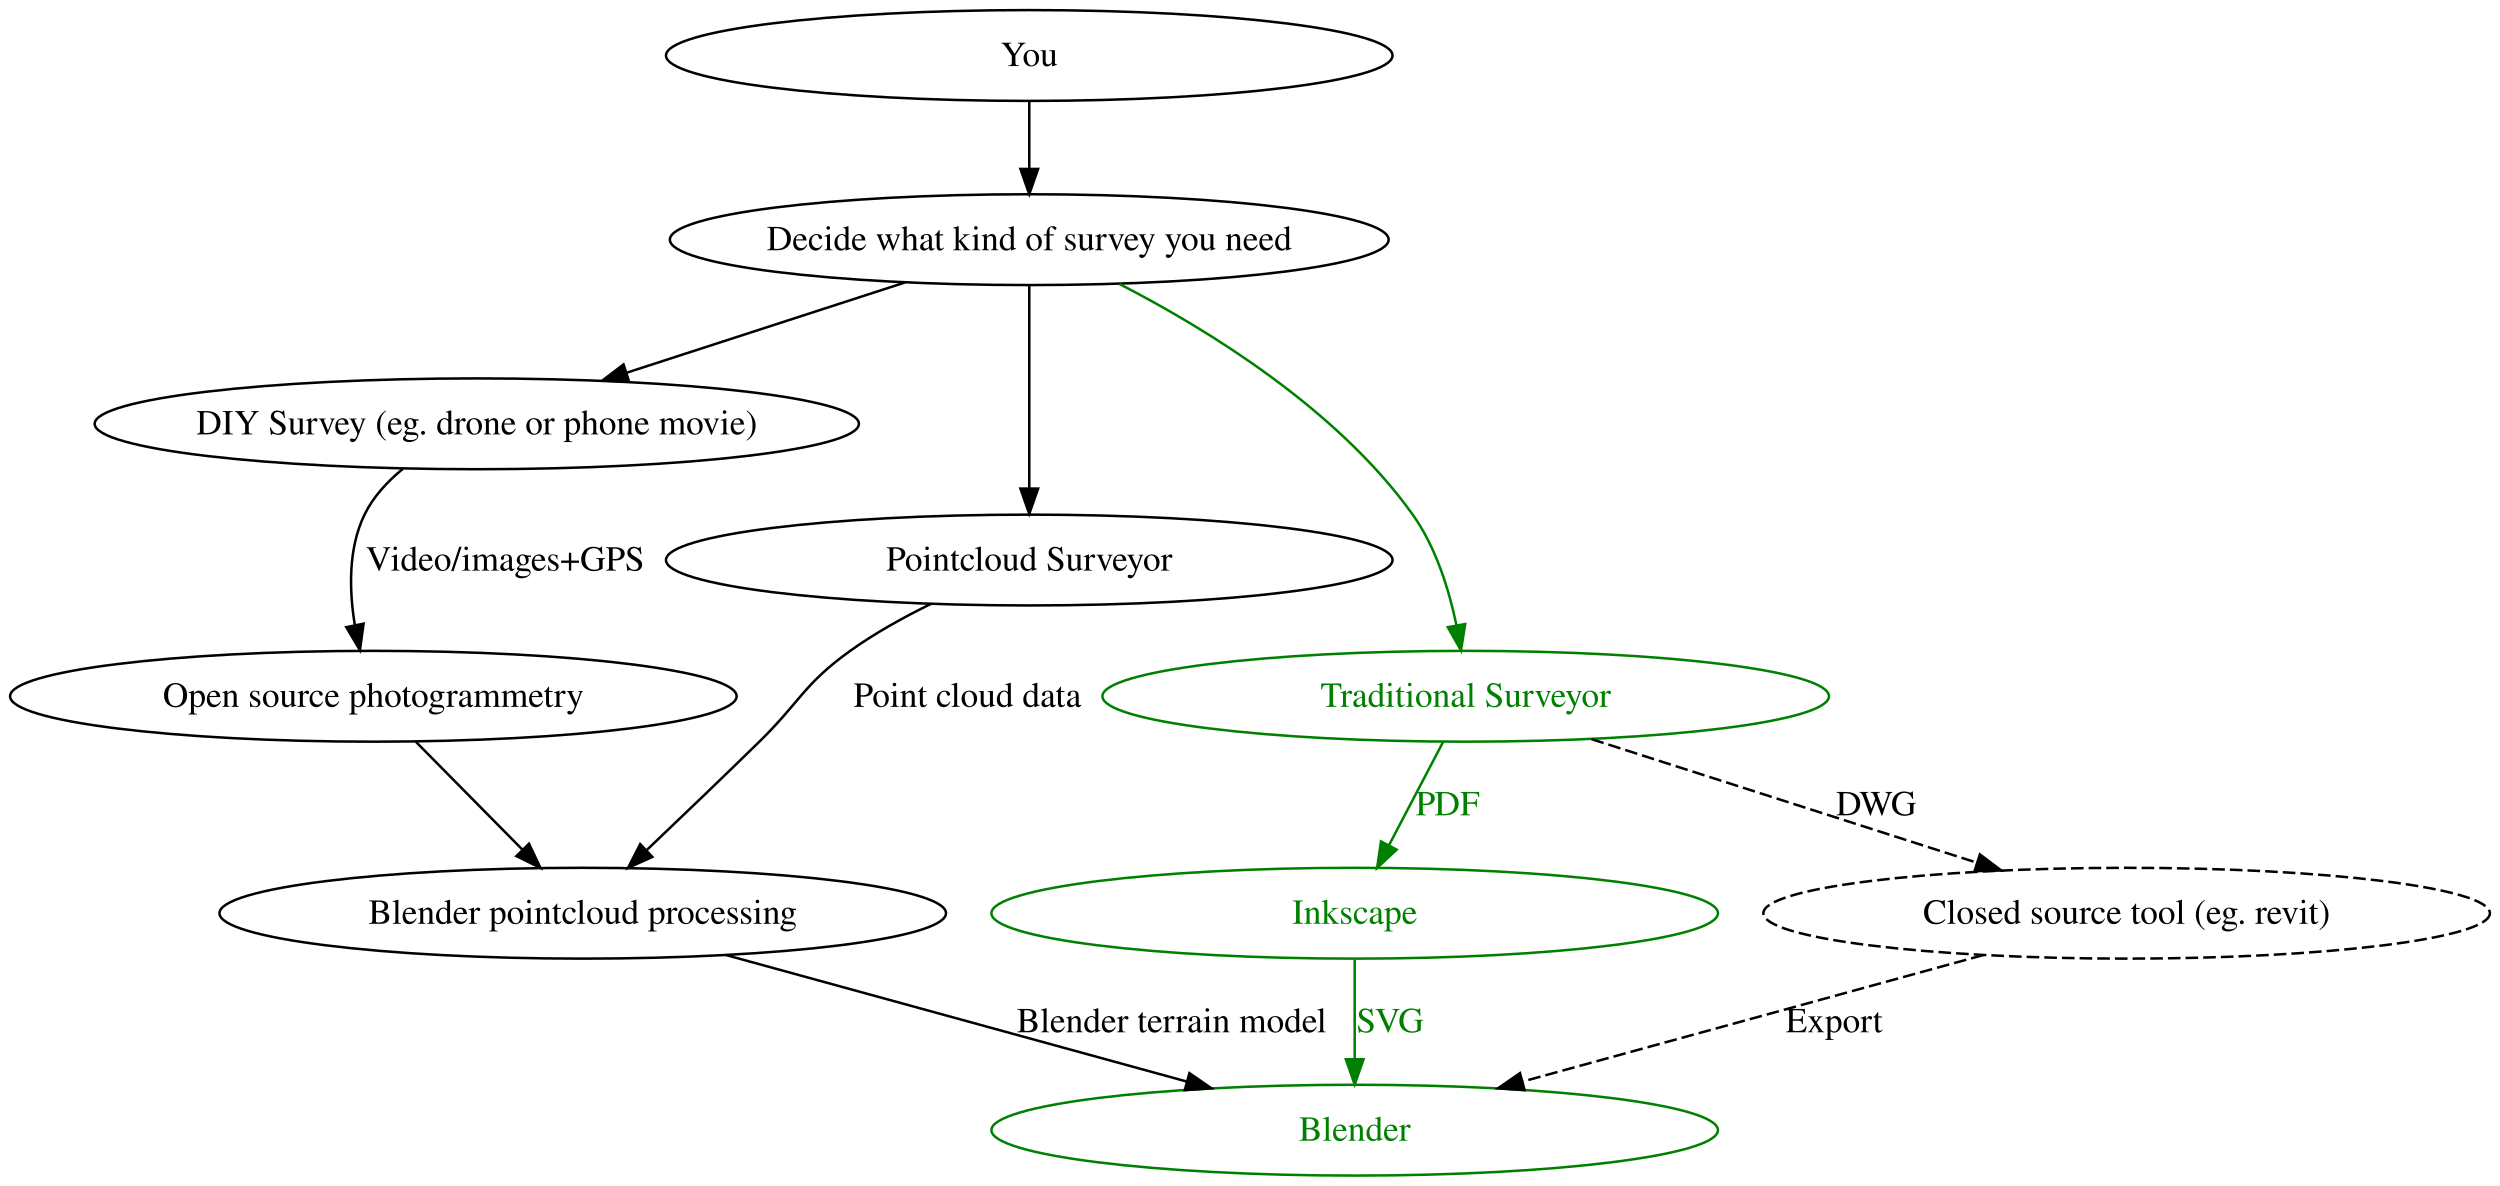
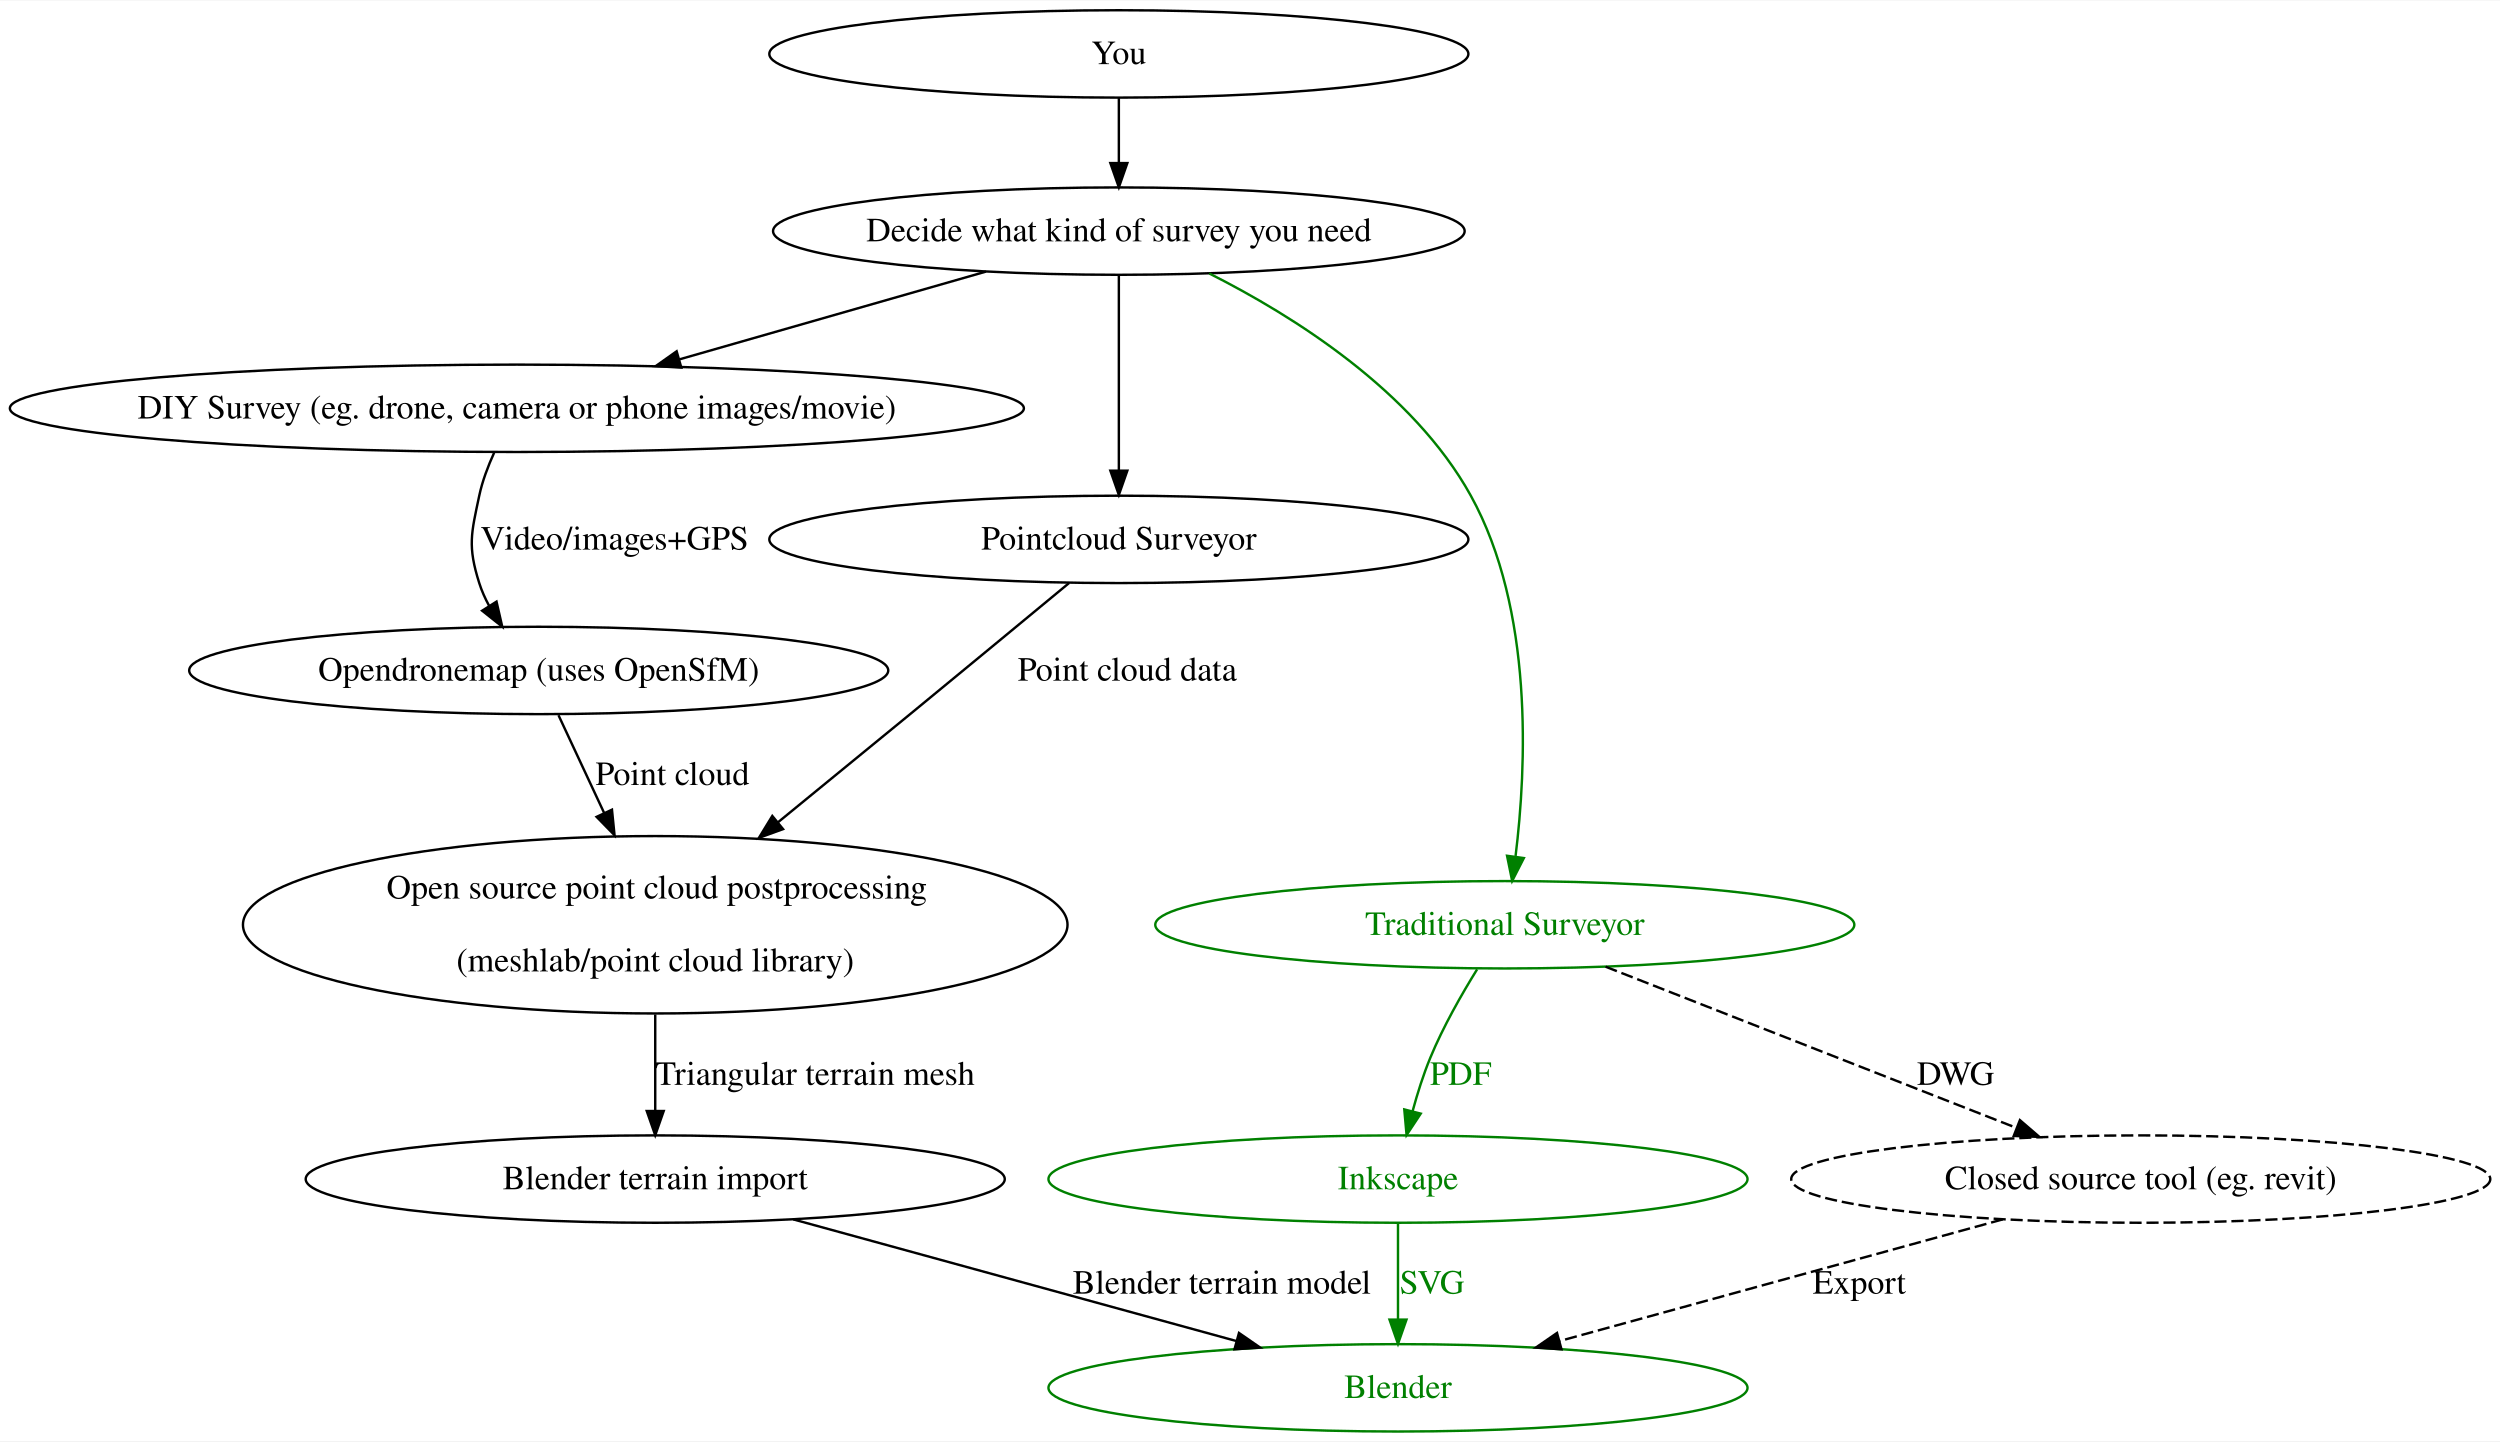
- <svg xmlns="http://www.w3.org/2000/svg" width="991pt" height="470pt" viewBox="0.00 0.00 991.00 470.00">
-   <g id="graph0" class="graph" transform="scale(1 1) rotate(0) translate(4 466)">
-     <polygon fill="white" stroke="transparent" points="-4,4 -4,-466 987,-466 987,4 -4,4" />
+ <svg xmlns="http://www.w3.org/2000/svg" width="1030pt" height="594pt" viewBox="0.00 0.00 1029.94 593.54">
+   <g id="graph0" class="graph" transform="scale(1 1) rotate(0) translate(4 589.54)">
+     <polygon fill="white" stroke="transparent" points="-4,4 -4,-589.54 1025.94,-589.54 1025.94,4 -4,4" />
    <g id="node1" class="node">
-       <ellipse fill="none" stroke="black" cx="404" cy="-371" rx="142.46" ry="18" />
-       <text text-anchor="middle" x="404" y="-366.8" font-family="Times,serif" font-size="14.00">Decide what kind of survey you need</text>
+       <ellipse fill="none" stroke="black" cx="456.94" cy="-494.54" rx="142.46" ry="18" />
+       <text text-anchor="middle" x="456.94" y="-490.34" font-family="Times,serif" font-size="14.00">Decide what kind of survey you need</text>
    </g>
    <g id="node2" class="node">
-       <ellipse fill="none" stroke="black" cx="185" cy="-298" rx="151.47" ry="18" />
-       <text text-anchor="middle" x="185" y="-293.8" font-family="Times,serif" font-size="14.00">DIY Survey (eg. drone or phone movie)</text>
+       <ellipse fill="none" stroke="black" cx="208.94" cy="-421.54" rx="208.88" ry="18" />
+       <text text-anchor="middle" x="208.94" y="-417.34" font-family="Times,serif" font-size="14.00">DIY Survey (eg. drone, camera or phone images/movie)</text>
    </g>
    <g id="edge4" class="edge">
-       <path fill="none" stroke="black" d="M354.85,-354.07C322.11,-343.45 278.91,-329.45 244.27,-318.22" />
-       <polygon fill="black" stroke="black" points="245.33,-314.88 234.74,-315.13 243.17,-321.54 245.33,-314.88" />
+       <path fill="none" stroke="black" d="M402.21,-477.87C364.99,-467.22 315.52,-453.05 275.95,-441.72" />
+       <polygon fill="black" stroke="black" points="276.69,-438.3 266.11,-438.91 274.76,-445.03 276.69,-438.3" />
    </g>
    <g id="node3" class="node">
-       <ellipse fill="none" stroke="black" cx="404" cy="-244" rx="144" ry="18" />
-       <text text-anchor="middle" x="404" y="-239.8" font-family="Times,serif" font-size="14.00">Pointcloud Surveyor</text>
+       <ellipse fill="none" stroke="black" cx="456.94" cy="-367.54" rx="144" ry="18" />
+       <text text-anchor="middle" x="456.94" y="-363.34" font-family="Times,serif" font-size="14.00">Pointcloud Surveyor</text>
    </g>
    <g id="edge2" class="edge">
-       <path fill="none" stroke="black" d="M404,-352.88C404,-332.15 404,-296.95 404,-272.42" />
-       <polygon fill="black" stroke="black" points="407.5,-272.31 404,-262.31 400.5,-272.31 407.5,-272.31" />
+       <path fill="none" stroke="black" d="M456.94,-476.42C456.94,-455.69 456.94,-420.49 456.94,-395.96" />
+       <polygon fill="black" stroke="black" points="460.44,-395.85 456.94,-385.85 453.44,-395.85 460.44,-395.85" />
    </g>
    <g id="node4" class="node">
-       <ellipse fill="none" stroke="green" cx="577" cy="-190" rx="144" ry="18" />
-       <text text-anchor="middle" x="577" y="-185.8" font-family="Times,serif" font-size="14.00" fill="green">Traditional Surveyor</text>
+       <ellipse fill="none" stroke="green" cx="615.94" cy="-208.77" rx="144" ry="18" />
+       <text text-anchor="middle" x="615.94" y="-204.57" font-family="Times,serif" font-size="14.00" fill="green">Traditional Surveyor</text>
    </g>
    <g id="edge3" class="edge">
-       <path fill="none" stroke="green" d="M439.72,-353.44C474.37,-335.6 525.99,-304.01 556,-262 565.17,-249.16 570.37,-232.32 573.31,-218.26" />
-       <polygon fill="green" stroke="green" points="576.8,-218.62 575.14,-208.16 569.91,-217.38 576.8,-218.62" />
+       <path fill="none" stroke="green" d="M494.19,-477.09C528.65,-459.71 578.02,-428.8 601.94,-385.54 627.91,-338.56 624.87,-273.47 620.38,-237.12" />
+       <polygon fill="green" stroke="green" points="623.79,-236.25 618.97,-226.81 616.86,-237.2 623.79,-236.25" />
    </g>
    <g id="node10" class="node">
-       <ellipse fill="none" stroke="black" cx="144" cy="-190" rx="144" ry="18" />
-       <text text-anchor="middle" x="144" y="-185.8" font-family="Times,serif" font-size="14.00">Open source photogrammetry</text>
+       <ellipse fill="none" stroke="black" cx="217.94" cy="-313.54" rx="144" ry="18" />
+       <text text-anchor="middle" x="217.94" y="-309.34" font-family="Times,serif" font-size="14.00">Opendronemap (uses OpenSfM)</text>
    </g>
    <g id="edge9" class="edge">
-       <path fill="none" stroke="black" d="M155.69,-280.15C149.57,-275.14 143.93,-269.07 140.5,-262 133.97,-248.55 134.4,-231.94 136.67,-218.16" />
-       <polygon fill="black" stroke="black" points="140.12,-218.78 138.68,-208.28 133.26,-217.38 140.12,-218.78" />
-       <text text-anchor="middle" x="196.25" y="-239.8" font-family="Times,serif" font-size="14.00">Video/images+GPS</text>
+       <path fill="none" stroke="black" d="M199.56,-403.22C197.06,-397.72 194.7,-391.52 193.44,-385.54 190.12,-369.89 188.62,-364.8 193.44,-349.54 194.44,-346.36 195.85,-343.21 197.49,-340.19" />
+       <polygon fill="black" stroke="black" points="200.55,-341.9 202.92,-331.57 194.63,-338.16 200.55,-341.9" />
+       <text text-anchor="middle" x="249.19" y="-363.34" font-family="Times,serif" font-size="14.00">Video/images+GPS</text>
    </g>
    <g id="node7" class="node">
-       <ellipse fill="none" stroke="black" cx="227" cy="-104" rx="144" ry="18" />
-       <text text-anchor="middle" x="227" y="-99.8" font-family="Times,serif" font-size="14.00">Blender pointcloud processing</text>
+       <ellipse fill="none" stroke="black" cx="265.94" cy="-208.77" rx="169.85" ry="36.54" />
+       <text text-anchor="end" x="377.92" y="-219.57" font-family="Times,serif" font-size="14.00">Open source point cloud postprocessing</text>
+       <text text-anchor="middle" x="265.94" y="-189.57" font-family="Times,serif" font-size="14.00">(meshlab/point cloud library)</text>
    </g>
    <g id="edge8" class="edge">
-       <path fill="none" stroke="black" d="M365.11,-226.66C354.3,-221.38 342.84,-215.04 333.01,-208 314.62,-194.82 313.18,-187.83 297,-172 282.32,-157.64 265.73,-141.75 252.38,-129.04" />
-       <polygon fill="black" stroke="black" points="254.6,-126.32 244.94,-121.97 249.78,-131.39 254.6,-126.32" />
-       <text text-anchor="middle" x="379.49" y="-185.8" font-family="Times,serif" font-size="14.00">Point cloud data</text>
+       <path fill="none" stroke="black" d="M436.46,-349.58C419.05,-335.18 393.38,-313.97 370.94,-295.54 353.19,-280.97 333.72,-265.04 316.42,-250.92" />
+       <polygon fill="black" stroke="black" points="318.6,-248.18 308.64,-244.56 314.17,-253.6 318.6,-248.18" />
+       <text text-anchor="middle" x="460.43" y="-309.34" font-family="Times,serif" font-size="14.00">Point cloud data</text>
    </g>
    <g id="node6" class="node">
-       <ellipse fill="none" stroke="green" cx="533" cy="-104" rx="144" ry="18" />
-       <text text-anchor="middle" x="533" y="-99.8" font-family="Times,serif" font-size="14.00" fill="green">Inkscape</text>
+       <ellipse fill="none" stroke="green" cx="571.94" cy="-104" rx="144" ry="18" />
+       <text text-anchor="middle" x="571.94" y="-99.8" font-family="Times,serif" font-size="14.00" fill="green">Inkscape</text>
    </g>
    <g id="edge5" class="edge">
-       <path fill="none" stroke="green" d="M568.1,-172C561.95,-160.27 553.67,-144.46 546.69,-131.14" />
-       <polygon fill="green" stroke="green" points="549.63,-129.21 541.89,-121.97 543.43,-132.46 549.63,-129.21" />
-       <text text-anchor="middle" x="569.84" y="-142.8" font-family="Times,serif" font-size="14.00" fill="green">PDF</text>
+       <path fill="none" stroke="green" d="M604.54,-190.42C598.18,-180.16 590.51,-166.71 585.26,-154 582.37,-147.02 579.93,-139.23 577.95,-131.95" />
+       <polygon fill="green" stroke="green" points="581.31,-130.97 575.47,-122.13 574.53,-132.69 581.31,-130.97" />
+       <text text-anchor="middle" x="597.78" y="-142.8" font-family="Times,serif" font-size="14.00" fill="green">PDF</text>
    </g>
    <g id="node9" class="node">
-       <ellipse fill="none" stroke="black" stroke-dasharray="5,2" cx="839" cy="-104" rx="144" ry="18" />
-       <text text-anchor="middle" x="839" y="-99.8" font-family="Times,serif" font-size="14.00">Closed source tool (eg. revit)</text>
+       <ellipse fill="none" stroke="black" stroke-dasharray="5,2" cx="877.94" cy="-104" rx="144" ry="18" />
+       <text text-anchor="middle" x="877.94" y="-99.8" font-family="Times,serif" font-size="14.00">Closed source tool (eg. revit)</text>
    </g>
    <g id="edge6" class="edge">
-       <path fill="none" stroke="black" stroke-dasharray="5,2" d="M626.9,-173C670.42,-159.05 733.64,-138.78 779.73,-124" />
-       <polygon fill="black" stroke="black" points="780.83,-127.32 789.29,-120.94 778.7,-120.66 780.83,-127.32" />
-       <text text-anchor="middle" x="739.72" y="-142.8" font-family="Times,serif" font-size="14.00">DWG</text>
+       <path fill="none" stroke="black" stroke-dasharray="5,2" d="M657.45,-191.49C703.31,-173.5 777.19,-144.52 826.64,-125.12" />
+       <polygon fill="black" stroke="black" points="828.15,-128.29 836.18,-121.38 825.6,-121.77 828.15,-128.29" />
+       <text text-anchor="middle" x="801.66" y="-142.8" font-family="Times,serif" font-size="14.00">DWG</text>
    </g>
    <g id="node5" class="node">
-       <ellipse fill="none" stroke="black" cx="404" cy="-444" rx="144" ry="18" />
-       <text text-anchor="middle" x="404" y="-439.8" font-family="Times,serif" font-size="14.00">You</text>
+       <ellipse fill="none" stroke="black" cx="456.94" cy="-567.54" rx="144" ry="18" />
+       <text text-anchor="middle" x="456.94" y="-563.34" font-family="Times,serif" font-size="14.00">You</text>
    </g>
    <g id="edge1" class="edge">
-       <path fill="none" stroke="black" d="M404,-425.81C404,-417.79 404,-408.05 404,-399.07" />
-       <polygon fill="black" stroke="black" points="407.5,-399.03 404,-389.03 400.5,-399.03 407.5,-399.03" />
+       <path fill="none" stroke="black" d="M456.94,-549.35C456.94,-541.33 456.94,-531.59 456.94,-522.61" />
+       <polygon fill="black" stroke="black" points="460.44,-522.57 456.94,-512.57 453.44,-522.57 460.44,-522.57" />
    </g>
    <g id="node8" class="node">
-       <ellipse fill="none" stroke="green" cx="533" cy="-18" rx="144" ry="18" />
-       <text text-anchor="middle" x="533" y="-13.8" font-family="Times,serif" font-size="14.00" fill="green">Blender</text>
+       <ellipse fill="none" stroke="green" cx="571.94" cy="-18" rx="144" ry="18" />
+       <text text-anchor="middle" x="571.94" y="-13.8" font-family="Times,serif" font-size="14.00" fill="green">Blender</text>
+     </g>
+     <g id="edge13" class="edge">
+       <path fill="none" stroke="green" d="M571.94,-85.6C571.94,-74.26 571.94,-59.23 571.94,-46.32" />
+       <polygon fill="green" stroke="green" points="575.44,-46.1 571.94,-36.1 568.44,-46.1 575.44,-46.1" />
+       <text text-anchor="middle" x="585.94" y="-56.8" font-family="Times,serif" font-size="14.00" fill="green">SVG</text>
+     </g>
+     <g id="node11" class="node">
+       <ellipse fill="none" stroke="black" cx="265.94" cy="-104" rx="144" ry="18" />
+       <text text-anchor="middle" x="265.94" y="-99.8" font-family="Times,serif" font-size="14.00">Blender terrain import</text>
    </g>
    <g id="edge12" class="edge">
-       <path fill="none" stroke="green" d="M533,-85.6C533,-74.26 533,-59.23 533,-46.32" />
-       <polygon fill="green" stroke="green" points="536.5,-46.1 533,-36.1 529.5,-46.1 536.5,-46.1" />
-       <text text-anchor="middle" x="547" y="-56.8" font-family="Times,serif" font-size="14.00" fill="green">SVG</text>
+       <path fill="none" stroke="black" d="M265.94,-171.83C265.94,-158.89 265.94,-144.5 265.94,-132.41" />
+       <polygon fill="black" stroke="black" points="269.44,-132.05 265.94,-122.05 262.44,-132.05 269.44,-132.05" />
+       <text text-anchor="middle" x="331.78" y="-142.8" font-family="Times,serif" font-size="14.00">Triangular terrain mesh</text>
+     </g>
+     <g id="edge7" class="edge">
+       <path fill="none" stroke="black" stroke-dasharray="5,2" d="M821.1,-87.4C769.44,-73.22 693.18,-52.28 638.65,-37.31" />
+       <polygon fill="black" stroke="black" points="639.3,-33.86 628.73,-34.59 637.45,-40.61 639.3,-33.86" />
+       <text text-anchor="middle" x="761.99" y="-56.8" font-family="Times,serif" font-size="14.00">Export</text>
+     </g>
+     <g id="edge11" class="edge">
+       <path fill="none" stroke="black" d="M226.08,-295.11C231.26,-284.02 238.22,-269.12 244.87,-254.87" />
+       <polygon fill="black" stroke="black" points="248.12,-256.19 249.18,-245.65 241.78,-253.23 248.12,-256.19" />
+       <text text-anchor="middle" x="273.02" y="-266.34" font-family="Times,serif" font-size="14.00">Point cloud</text>
    </g>
    <g id="edge10" class="edge">
-       <path fill="none" stroke="black" d="M283.84,-87.4C335.5,-73.22 411.76,-52.28 466.29,-37.31" />
-       <polygon fill="black" stroke="black" points="467.49,-40.61 476.21,-34.59 465.64,-33.86 467.49,-40.61" />
-       <text text-anchor="middle" x="460.42" y="-56.8" font-family="Times,serif" font-size="14.00">Blender terrain model</text>
-     </g>
-     <g id="edge7" class="edge">
-       <path fill="none" stroke="black" stroke-dasharray="5,2" d="M782.16,-87.4C730.5,-73.22 654.24,-52.28 599.71,-37.31" />
-       <polygon fill="black" stroke="black" points="600.36,-33.86 589.79,-34.59 598.51,-40.61 600.36,-33.86" />
-       <text text-anchor="middle" x="723.05" y="-56.8" font-family="Times,serif" font-size="14.00">Export</text>
-     </g>
-     <g id="edge11" class="edge">
-       <path fill="none" stroke="black" d="M160.8,-172C172.95,-159.7 189.54,-142.91 203.07,-129.22" />
-       <polygon fill="black" stroke="black" points="205.69,-131.55 210.23,-121.97 200.71,-126.63 205.69,-131.55" />
+       <path fill="none" stroke="black" d="M322.78,-87.4C374.44,-73.22 450.7,-52.28 505.23,-37.31" />
+       <polygon fill="black" stroke="black" points="506.43,-40.61 515.14,-34.59 504.57,-33.86 506.43,-40.61" />
+       <text text-anchor="middle" x="499.36" y="-56.8" font-family="Times,serif" font-size="14.00">Blender terrain model</text>
    </g>
  </g>
</svg>
